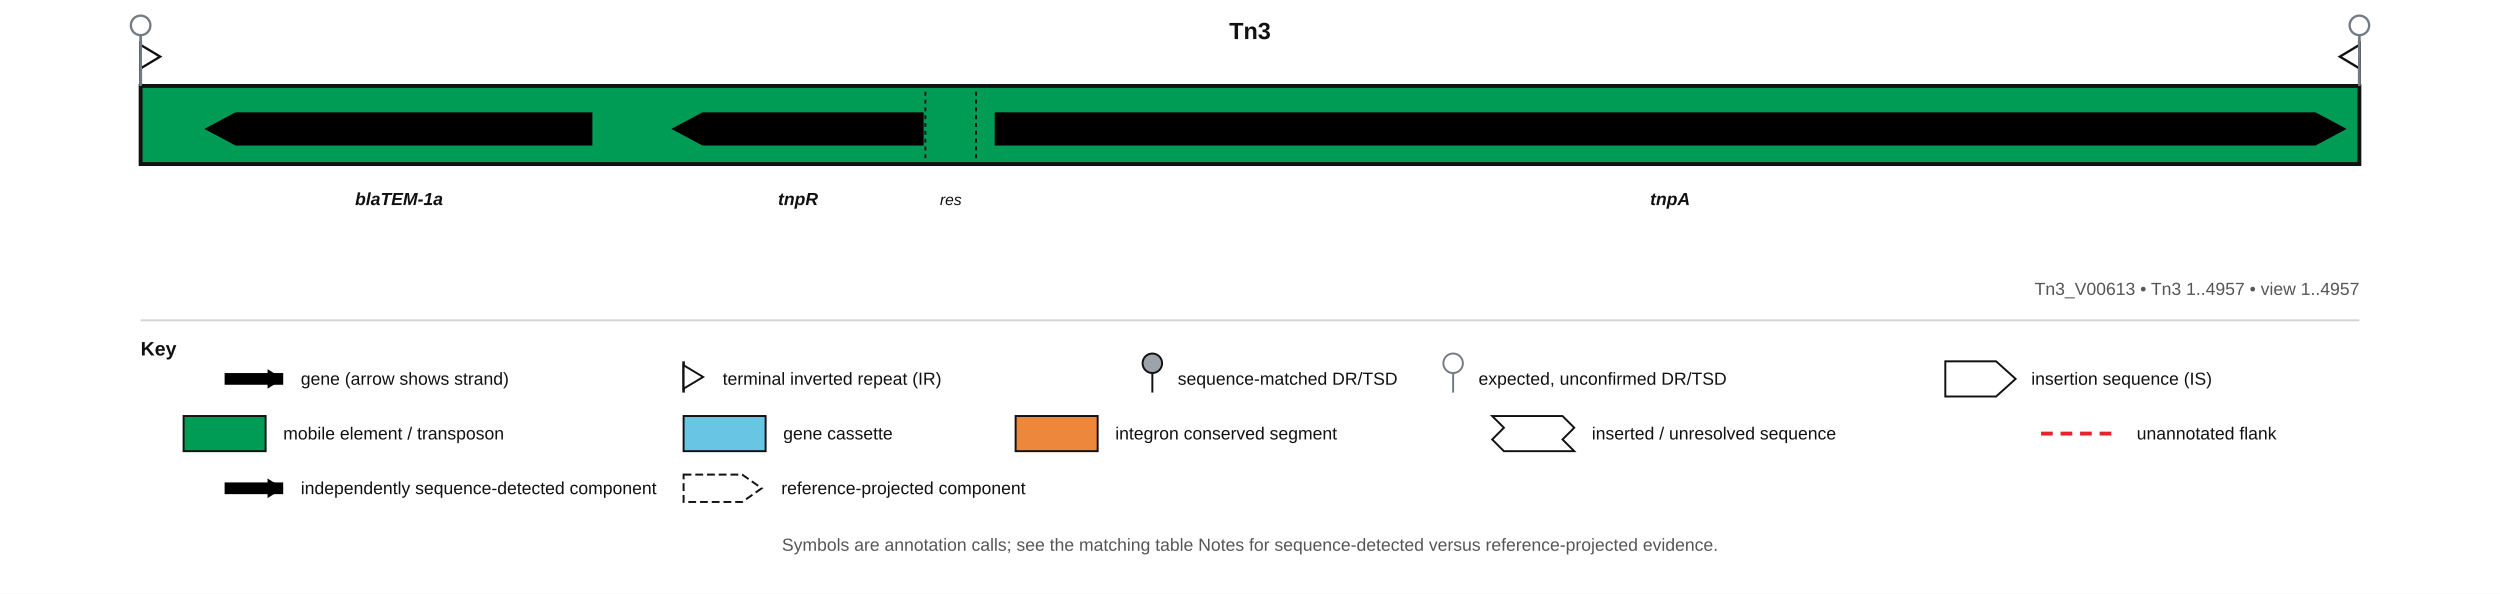
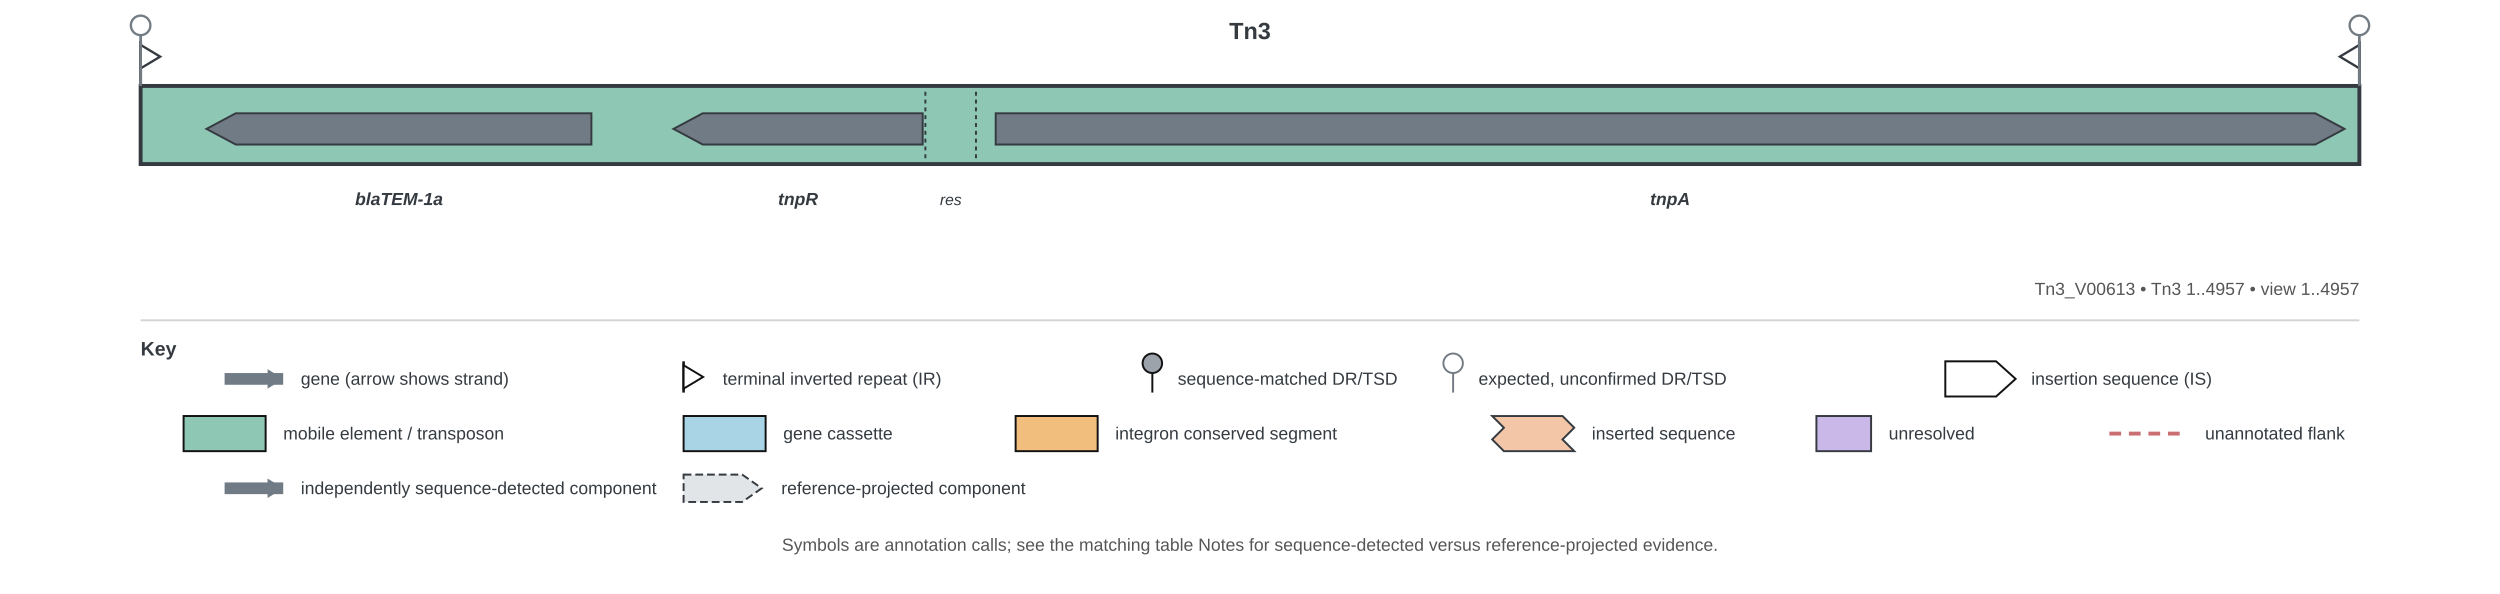
<svg xmlns="http://www.w3.org/2000/svg" width="1280" height="304" style="background:#fff;font-family:Arial,Helvetica,sans-serif">
  <rect x="0" y="0" width="1280" height="304" fill="#ffffff" />
-   <rect x="72.0" y="44" width="1136.0" height="40" fill="#009b55" stroke="#111111" stroke-width="2" />
-   <text x="640.0" y="20.0" text-anchor="middle" font-size="12" font-weight="bold" font-style="normal" fill="#111111">Tn3</text>
-   <line x1="473.8" y1="47" x2="473.8" y2="81" stroke="#111111" stroke-width="1" stroke-dasharray="2,2" />
-   <line x1="499.7" y1="47" x2="499.7" y2="81" stroke="#111111" stroke-width="1" stroke-dasharray="2,2" />
-   <polygon points="105.7,66 120.7,58 302.8,58 302.8,74 120.7,74" fill="#000000" stroke="#000" stroke-width="1" />
-   <text x="204.3" y="105.0" text-anchor="middle" font-size="9" font-weight="bold" font-style="italic" fill="#111111">blaTEM-1a</text>
-   <polygon points="344.8,66 359.8,58 472.4,58 472.4,74 359.8,74" fill="#000000" stroke="#000" stroke-width="1" />
-   <text x="408.6" y="105.0" text-anchor="middle" font-size="9" font-weight="bold" font-style="italic" fill="#111111">tnpR</text>
-   <polygon points="509.8,58 1185.4,58 1200.4,66 1185.4,74 509.8,74" fill="#000000" stroke="#000" stroke-width="1" />
-   <text x="855.1" y="105.0" text-anchor="middle" font-size="9" font-weight="bold" font-style="italic" fill="#111111">tnpA</text>
-   <text x="486.8" y="105.0" text-anchor="middle" font-size="8" font-weight="normal" font-style="italic" fill="#111111">res</text>
-   <line x1="72.0" y1="44" x2="72.0" y2="21" stroke="#111111" stroke-width="1.5" />
-   <polygon points="72.0,23 82.0,29 72.0,35" fill="#ffffff" stroke="#111111" stroke-width="1.2" />
-   <line x1="1208.0" y1="44" x2="1208.0" y2="21" stroke="#111111" stroke-width="1.5" />
-   <polygon points="1208.0,23 1198.0,29 1208.0,35" fill="#ffffff" stroke="#111111" stroke-width="1.2" />
+   <rect x="72.0" y="44" width="1136.0" height="40" fill="#8fc7b5" stroke="#343a40" stroke-width="2" />
+   <text x="640.0" y="20.0" text-anchor="middle" font-size="12" font-weight="bold" font-style="normal" fill="#343a40">Tn3</text>
+   <line x1="473.8" y1="47" x2="473.8" y2="81" stroke="#343a40" stroke-width="1" stroke-dasharray="2,2" />
+   <line x1="499.7" y1="47" x2="499.7" y2="81" stroke="#343a40" stroke-width="1" stroke-dasharray="2,2" />
+   <polygon points="105.7,66 120.7,58 302.8,58 302.8,74 120.7,74" fill="#717b85" stroke="#343a40" stroke-width="1" />
+   <text x="204.3" y="105.0" text-anchor="middle" font-size="9" font-weight="bold" font-style="italic" fill="#343a40">blaTEM-1a</text>
+   <polygon points="344.8,66 359.8,58 472.4,58 472.4,74 359.8,74" fill="#717b85" stroke="#343a40" stroke-width="1" />
+   <text x="408.6" y="105.0" text-anchor="middle" font-size="9" font-weight="bold" font-style="italic" fill="#343a40">tnpR</text>
+   <polygon points="509.8,58 1185.4,58 1200.4,66 1185.4,74 509.8,74" fill="#717b85" stroke="#343a40" stroke-width="1" />
+   <text x="855.1" y="105.0" text-anchor="middle" font-size="9" font-weight="bold" font-style="italic" fill="#343a40">tnpA</text>
+   <text x="486.8" y="105.0" text-anchor="middle" font-size="8" font-weight="normal" font-style="italic" fill="#343a40">res</text>
+   <line x1="72.0" y1="44" x2="72.0" y2="21" stroke="#343a40" stroke-width="1.5" />
+   <polygon points="72.0,23 82.0,29 72.0,35" fill="#ffffff" stroke="#343a40" stroke-width="1.2" />
+   <line x1="1208.0" y1="44" x2="1208.0" y2="21" stroke="#343a40" stroke-width="1.5" />
+   <polygon points="1208.0,23 1198.0,29 1208.0,35" fill="#ffffff" stroke="#343a40" stroke-width="1.2" />
  <g>
    <line x1="72.0" y1="44" x2="72.0" y2="18" stroke="#737b83" stroke-width="1.4" />
    <circle cx="72.0" cy="13" r="5" fill="#ffffff" stroke="#737b83" stroke-width="1.2" />
  </g>
  <g>
    <line x1="1208.0" y1="44" x2="1208.0" y2="18" stroke="#737b83" stroke-width="1.4" />
    <circle cx="1208.0" cy="13" r="5" fill="#ffffff" stroke="#737b83" stroke-width="1.2" />
  </g>
  <text x="1208.0" y="151.0" text-anchor="end" font-size="9" font-weight="normal" font-style="normal" fill="#555">Tn3_V00613 • Tn3 1..4957 • view 1..4957</text>
  <line x1="72" y1="164" x2="1208" y2="164" stroke="#d4d4d4" stroke-width="1" />
-   <text x="72.0" y="182.0" text-anchor="start" font-size="10" font-weight="bold" font-style="normal" fill="#111111">Key</text>
-   <line x1="115" y1="194" x2="145" y2="194" stroke="#000" stroke-width="6" />
-   <polygon points="145,194 137,189 137,199" fill="#000" />
-   <text x="154.0" y="197.0" text-anchor="start" font-size="9" font-weight="normal" font-style="normal" fill="#111111">gene (arrow shows strand)</text>
+   <text x="72.0" y="182.0" text-anchor="start" font-size="10" font-weight="bold" font-style="normal" fill="#343a40">Key</text>
+   <line x1="115" y1="194" x2="145" y2="194" stroke="#717b85" stroke-width="6" />
+   <polygon points="145,194 137,189 137,199" fill="#717b85" />
+   <text x="154.0" y="197.0" text-anchor="start" font-size="9" font-weight="normal" font-style="normal" fill="#343a40">gene (arrow shows strand)</text>
  <line x1="350" y1="201" x2="350" y2="185" stroke="#111" stroke-width="1.3" />
  <polygon points="350,187 360,193 350,199" fill="#fff" stroke="#111" />
-   <text x="370.0" y="197.0" text-anchor="start" font-size="9" font-weight="normal" font-style="normal" fill="#111111">terminal inverted repeat (IR)</text>
+   <text x="370.0" y="197.0" text-anchor="start" font-size="9" font-weight="normal" font-style="normal" fill="#343a40">terminal inverted repeat (IR)</text>
  <line x1="590" y1="201" x2="590" y2="187" stroke="#111" />
  <circle cx="590" cy="186" r="5" fill="#9ca3aa" stroke="#111" />
-   <text x="603.0" y="197.0" text-anchor="start" font-size="9" font-weight="normal" font-style="normal" fill="#111111">sequence-matched DR/TSD</text>
+   <text x="603.0" y="197.0" text-anchor="start" font-size="9" font-weight="normal" font-style="normal" fill="#343a40">sequence-matched DR/TSD</text>
  <line x1="744" y1="201" x2="744" y2="187" stroke="#737b83" />
  <circle cx="744" cy="186" r="5" fill="#fff" stroke="#737b83" />
-   <text x="757.0" y="197.0" text-anchor="start" font-size="9" font-weight="normal" font-style="normal" fill="#111111">expected, unconfirmed DR/TSD</text>
+   <text x="757.0" y="197.0" text-anchor="start" font-size="9" font-weight="normal" font-style="normal" fill="#343a40">expected, unconfirmed DR/TSD</text>
  <polygon points="996,185 1022,185 1032,194 1022,203 996,203" fill="#fff" stroke="#111" />
-   <text x="1040.0" y="197.0" text-anchor="start" font-size="9" font-weight="normal" font-style="normal" fill="#111111">insertion sequence (IS)</text>
-   <rect x="94" y="213" width="42" height="18" fill="#009b55" stroke="#111" />
-   <text x="145.0" y="225.0" text-anchor="start" font-size="9" font-weight="normal" font-style="normal" fill="#111111">mobile element / transposon</text>
-   <rect x="350" y="213" width="42" height="18" fill="#68c5e3" stroke="#111" />
-   <text x="401.0" y="225.0" text-anchor="start" font-size="9" font-weight="normal" font-style="normal" fill="#111111">gene cassette</text>
-   <rect x="520" y="213" width="42" height="18" fill="#ed873b" stroke="#111" />
-   <text x="571.0" y="225.0" text-anchor="start" font-size="9" font-weight="normal" font-style="normal" fill="#111111">integron conserved segment</text>
-   <polygon points="770,213 800,213 806,219 800,225 806,231 770,231 764,225 770,219 764,213" fill="#fff" stroke="#111" />
-   <text x="815.0" y="225.0" text-anchor="start" font-size="9" font-weight="normal" font-style="normal" fill="#111111">inserted / unresolved sequence</text>
-   <line x1="1045" y1="222" x2="1085" y2="222" stroke="#e3262e" stroke-width="2" stroke-dasharray="6,4" />
-   <text x="1094.0" y="225.0" text-anchor="start" font-size="9" font-weight="normal" font-style="normal" fill="#111111">unannotated flank</text>
-   <line x1="115" y1="250" x2="145" y2="250" stroke="#000" stroke-width="6" />
-   <polygon points="145,250 137,245 137,255" fill="#000" />
-   <text x="154.0" y="253.0" text-anchor="start" font-size="9" font-weight="normal" font-style="normal" fill="#111111">independently sequence-detected component</text>
-   <polygon points="350,243 380,243 390,250 380,257 350,257" fill="#fff" stroke="#111" stroke-dasharray="4,2" />
-   <text x="400.0" y="253.0" text-anchor="start" font-size="9" font-weight="normal" font-style="normal" fill="#111111">reference-projected component</text>
+   <text x="1040.0" y="197.0" text-anchor="start" font-size="9" font-weight="normal" font-style="normal" fill="#343a40">insertion sequence (IS)</text>
+   <rect x="94" y="213" width="42" height="18" fill="#8fc7b5" stroke="#111" />
+   <text x="145.0" y="225.0" text-anchor="start" font-size="9" font-weight="normal" font-style="normal" fill="#343a40">mobile element / transposon</text>
+   <rect x="350" y="213" width="42" height="18" fill="#a9d4e5" stroke="#111" />
+   <text x="401.0" y="225.0" text-anchor="start" font-size="9" font-weight="normal" font-style="normal" fill="#343a40">gene cassette</text>
+   <rect x="520" y="213" width="42" height="18" fill="#f2be7e" stroke="#111" />
+   <text x="571.0" y="225.0" text-anchor="start" font-size="9" font-weight="normal" font-style="normal" fill="#343a40">integron conserved segment</text>
+   <polygon points="770,213 800,213 806,219 800,225 806,231 770,231 764,225 770,219 764,213" fill="#f3c6a8" stroke="#343a40" />
+   <text x="815.0" y="225.0" text-anchor="start" font-size="9" font-weight="normal" font-style="normal" fill="#343a40">inserted sequence</text>
+   <rect x="930" y="213" width="28" height="18" fill="#c9b8e8" stroke="#343a40" />
+   <text x="967.0" y="225.0" text-anchor="start" font-size="9" font-weight="normal" font-style="normal" fill="#343a40">unresolved</text>
+   <line x1="1080" y1="222" x2="1120" y2="222" stroke="#c96f73" stroke-width="2" stroke-dasharray="6,4" />
+   <text x="1129.0" y="225.0" text-anchor="start" font-size="9" font-weight="normal" font-style="normal" fill="#343a40">unannotated flank</text>
+   <line x1="115" y1="250" x2="145" y2="250" stroke="#717b85" stroke-width="6" />
+   <polygon points="145,250 137,245 137,255" fill="#717b85" />
+   <text x="154.0" y="253.0" text-anchor="start" font-size="9" font-weight="normal" font-style="normal" fill="#343a40">independently sequence-detected component</text>
+   <polygon points="350,243 380,243 390,250 380,257 350,257" fill="#e1e5e8" stroke="#343a40" stroke-dasharray="4,2" />
+   <text x="400.0" y="253.0" text-anchor="start" font-size="9" font-weight="normal" font-style="normal" fill="#343a40">reference-projected component</text>
  <text x="640.0" y="282.0" text-anchor="middle" font-size="9" font-weight="normal" font-style="normal" fill="#555555">Symbols are annotation calls; see the matching table Notes for sequence-detected versus reference-projected evidence.</text>
</svg>
